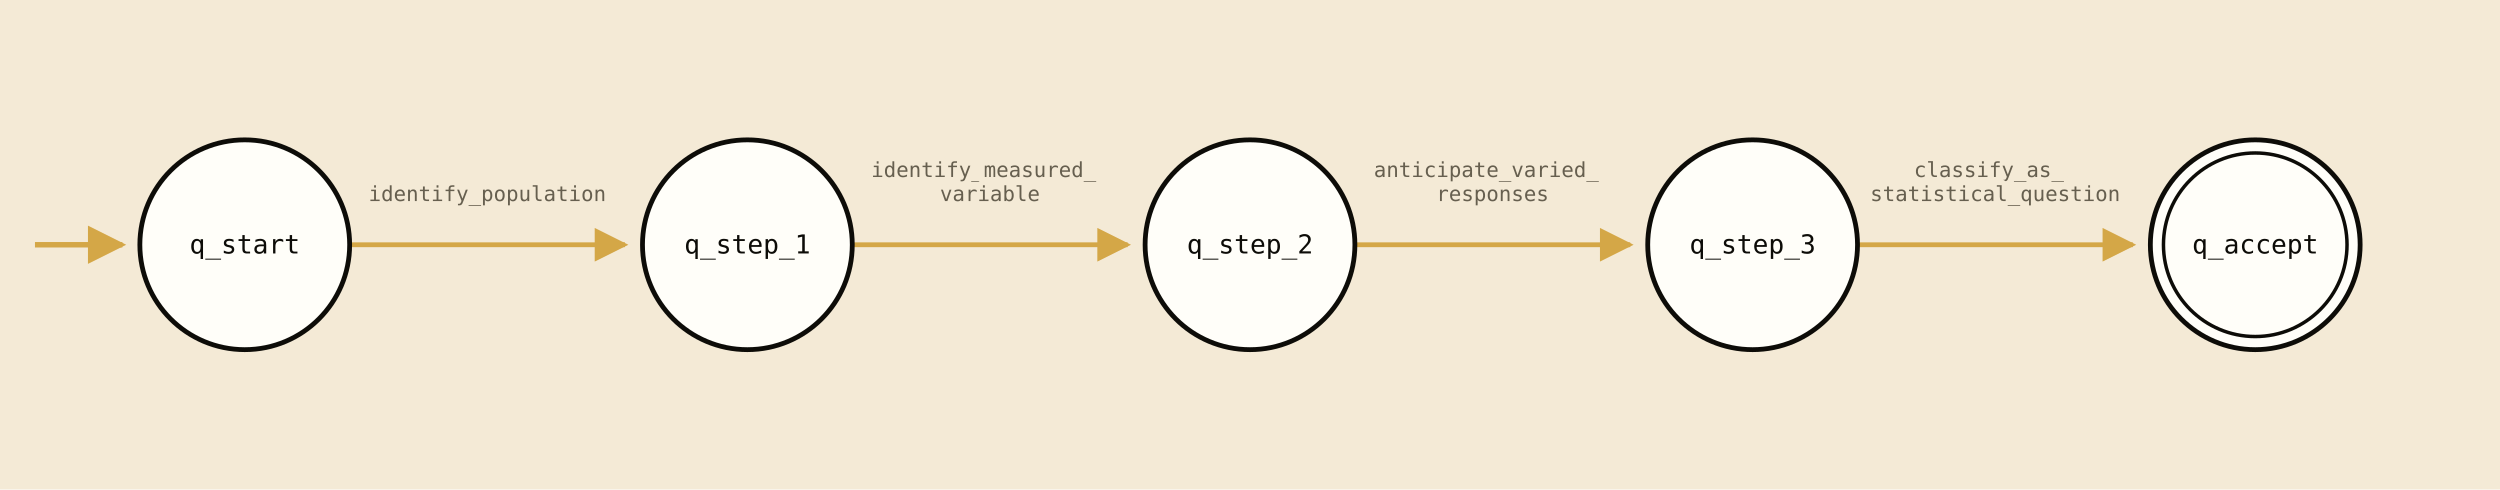
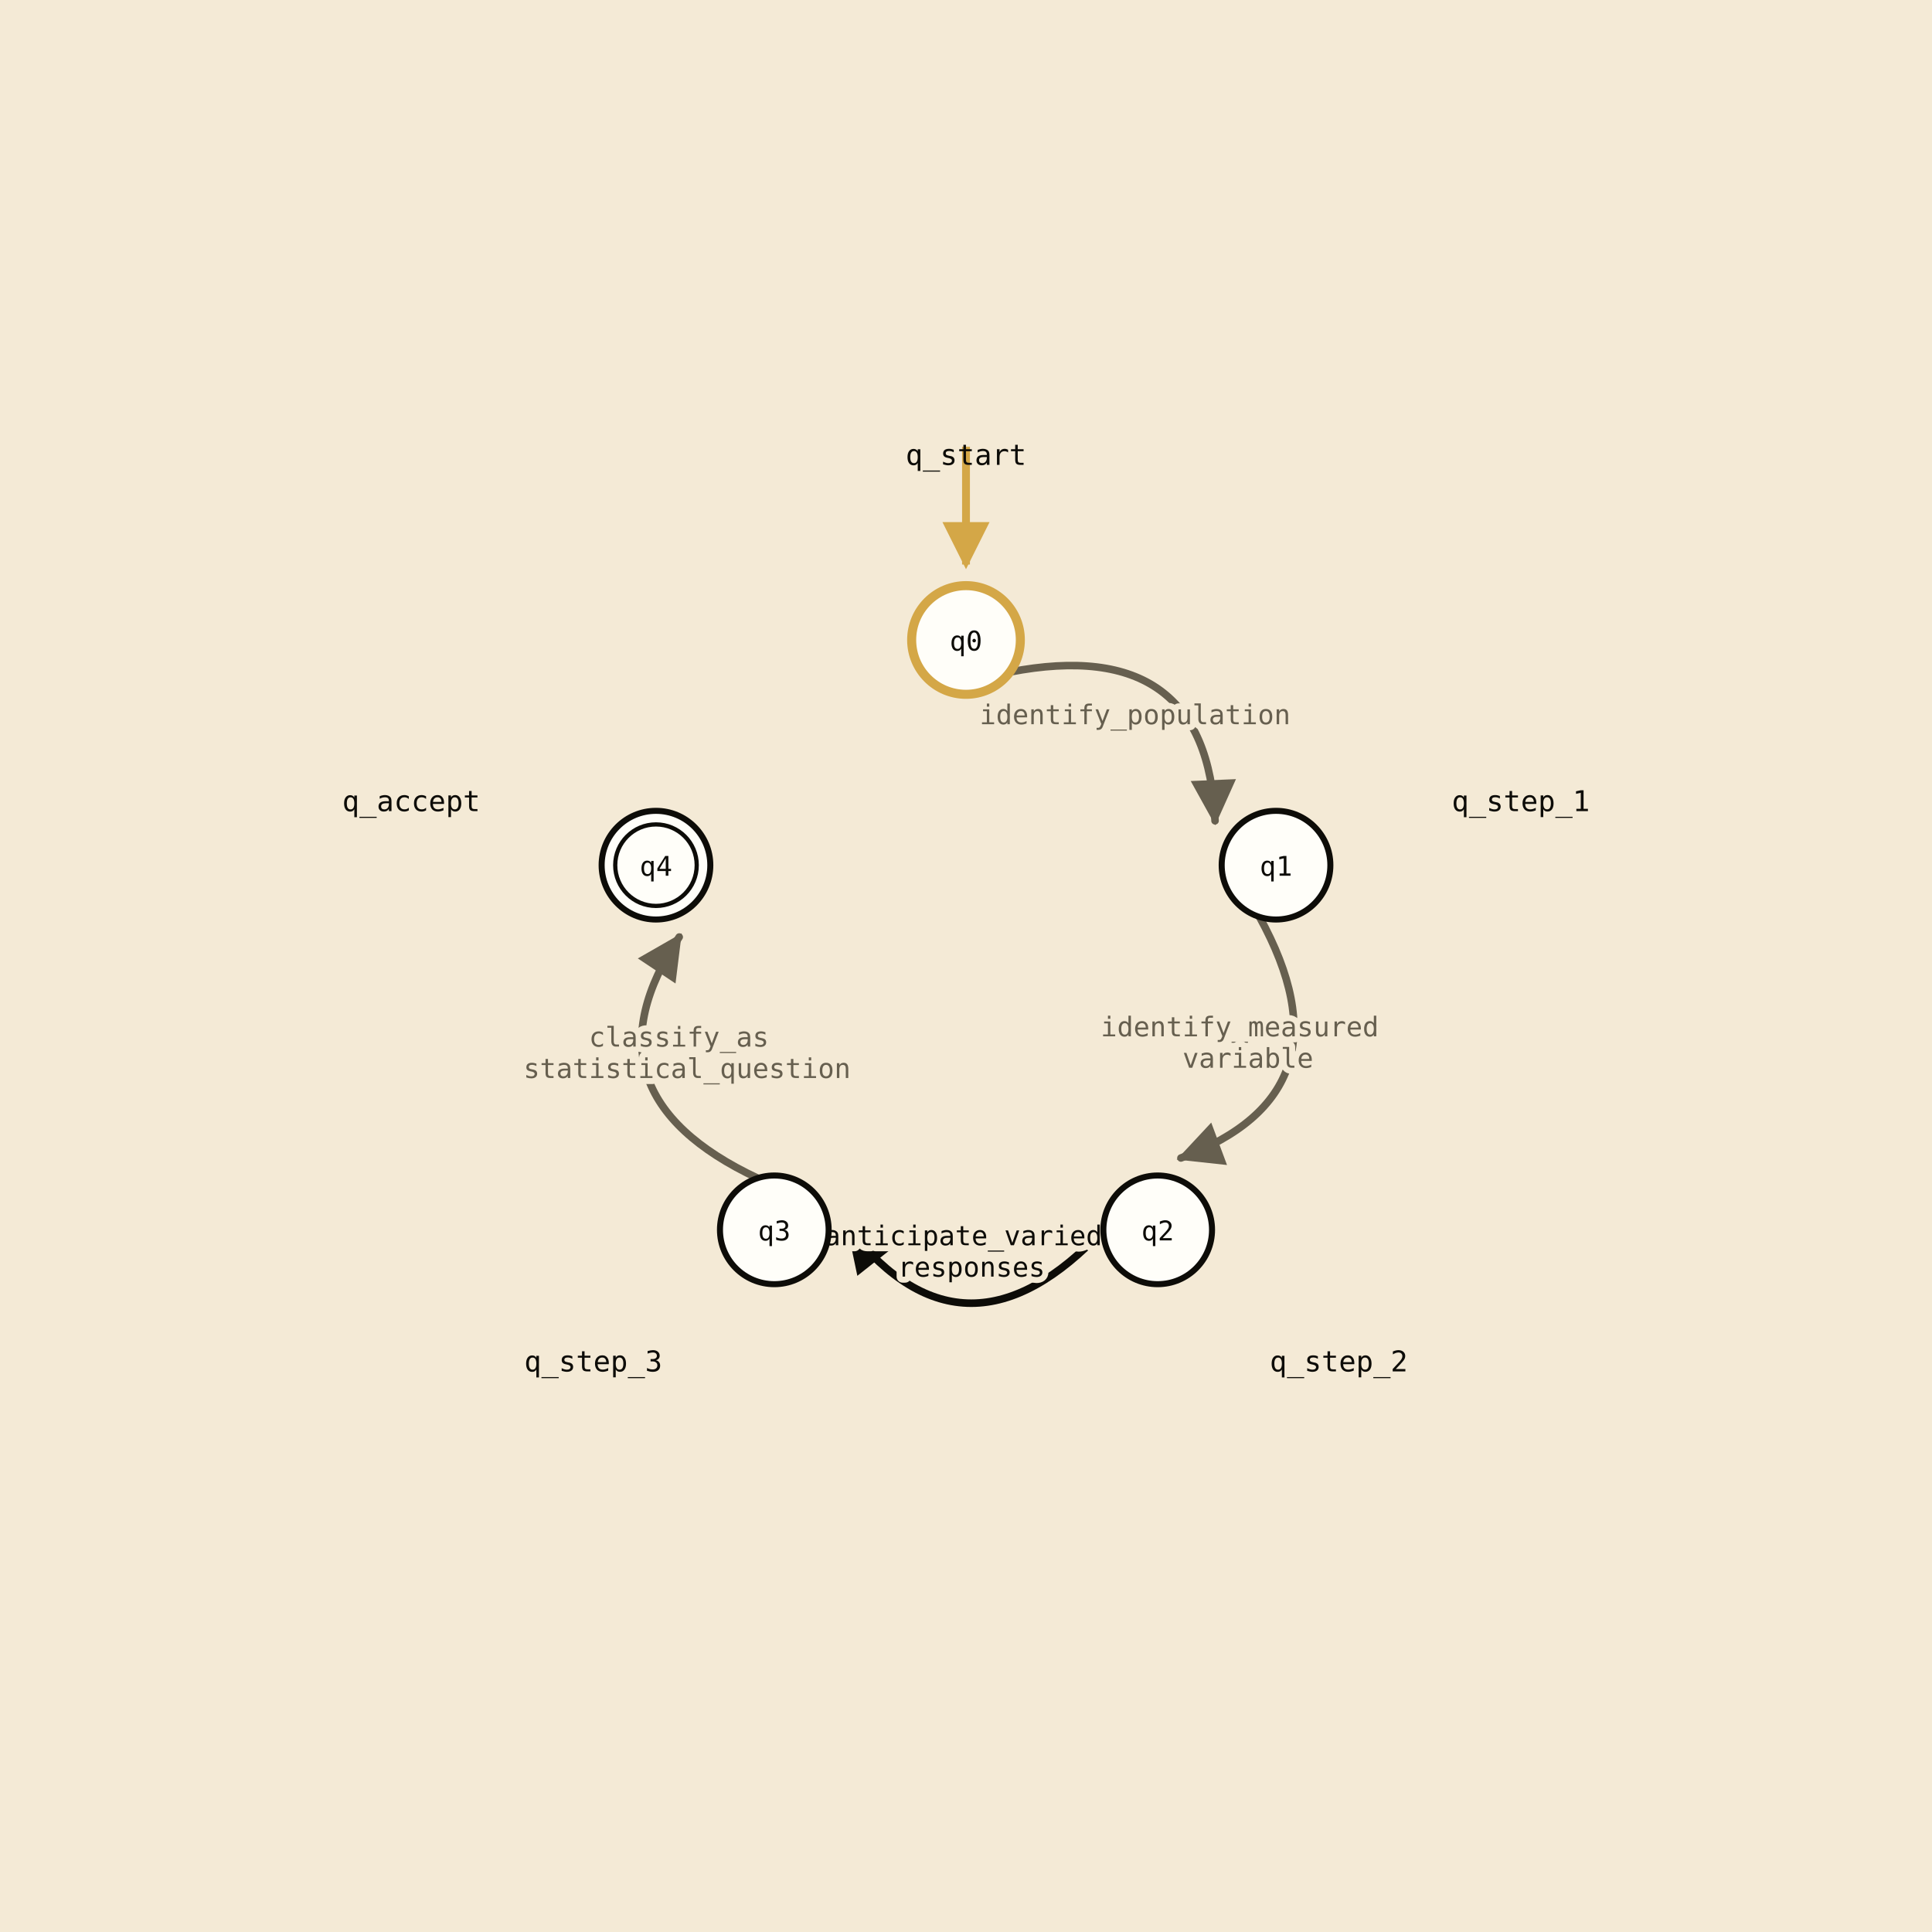
- <svg xmlns="http://www.w3.org/2000/svg" width="1144" height="224" viewBox="0 0 1144 224" role="img" aria-labelledby="title desc">
+ <svg xmlns="http://www.w3.org/2000/svg" width="640" height="640" viewBox="0 0 640 640" role="img" aria-labelledby="title desc">
  <defs>
-     <marker id="arrow-static" viewBox="0 0 10 10" refX="9" refY="5" markerWidth="7" markerHeight="7" orient="auto-start-reverse">
+     <marker id="arrow-conserving" viewBox="0 0 10 10" refX="9" refY="5" markerWidth="6" markerHeight="6" orient="auto-start-reverse">
      <path d="M 0 0 L 10 5 L 0 10 z" fill="#0d0c08" />
    </marker>
-     <marker id="arrow-observed" viewBox="0 0 10 10" refX="9" refY="5" markerWidth="7" markerHeight="7" orient="auto-start-reverse">
-       <path d="M 0 0 L 10 5 L 0 10 z" fill="#d4a747" />
+     <marker id="arrow-deforming" viewBox="0 0 10 10" refX="9" refY="5" markerWidth="6" markerHeight="6" orient="auto-start-reverse">
+       <path d="M 0 0 L 10 5 L 0 10 z" fill="#b95238" />
    </marker>
-     <marker id="arrow-combined" viewBox="0 0 10 10" refX="9" refY="5" markerWidth="7" markerHeight="7" orient="auto-start-reverse">
+     <marker id="arrow-neutral" viewBox="0 0 10 10" refX="9" refY="5" markerWidth="6" markerHeight="6" orient="auto-start-reverse">
+       <path d="M 0 0 L 10 5 L 0 10 z" fill="#665f4f" />
+     </marker>
+     <marker id="arrow-start" viewBox="0 0 10 10" refX="9" refY="5" markerWidth="6" markerHeight="6" orient="auto-start-reverse">
      <path d="M 0 0 L 10 5 L 0 10 z" fill="#d4a747" />
    </marker>
  </defs>
  <rect width="100%" height="100%" fill="#f4ead6" />
-   <path class="edge-static-observed" d="M 160.0 112.0 L 286.0 112.0" fill="none" stroke="#d4a747" stroke-width="2.2" marker-end="url(#arrow-combined)" />
-   <text text-anchor="middle" font-family="ui-monospace, Menlo, Consolas, monospace" font-size="9.5" fill="#665f4f" stroke="#f4ead6" stroke-width="5" stroke-linejoin="round" paint-order="stroke fill">
-     <tspan x="223.0" y="92.0">identify_population</tspan>
+   <path class="edge-neutral" d="M 334.6 222.6 Q 399.9 210.0 402.5 271.9" fill="none" stroke="#665f4f" stroke-width="2.5" stroke-linecap="round" marker-end="url(#arrow-neutral)" />
+   <text text-anchor="middle" font-family="ui-monospace, Menlo, Consolas, monospace" font-size="9.0" fill="#665f4f" stroke="#f4ead6" stroke-width="4" stroke-linejoin="round" paint-order="stroke fill">
+     <tspan x="376.0" y="239.9">identify_population</tspan>
  </text>
-   <path class="edge-static-observed" d="M 390.0 112.0 L 516.0 112.0" fill="none" stroke="#d4a747" stroke-width="2.2" marker-end="url(#arrow-combined)" />
-   <text text-anchor="middle" font-family="ui-monospace, Menlo, Consolas, monospace" font-size="9.5" fill="#665f4f" stroke="#f4ead6" stroke-width="5" stroke-linejoin="round" paint-order="stroke fill">
-     <tspan x="453.0" y="81.0">identify_measured_</tspan>
-     <tspan x="453.0" y="92.0">variable</tspan>
+   <path class="edge-neutral" d="M 417.2 303.7 Q 449.3 362.0 391.2 383.6" fill="none" stroke="#665f4f" stroke-width="2.5" stroke-linecap="round" marker-end="url(#arrow-neutral)" />
+   <text text-anchor="middle" font-family="ui-monospace, Menlo, Consolas, monospace" font-size="9.0" fill="#665f4f" stroke="#f4ead6" stroke-width="4" stroke-linejoin="round" paint-order="stroke fill">
+     <tspan x="413.4" y="343.3">identify_measured</tspan>
+     <tspan x="413.4" y="353.7">variable</tspan>
  </text>
-   <path class="edge-static-observed" d="M 620.0 112.0 L 746.0 112.0" fill="none" stroke="#d4a747" stroke-width="2.2" marker-end="url(#arrow-combined)" />
-   <text text-anchor="middle" font-family="ui-monospace, Menlo, Consolas, monospace" font-size="9.5" fill="#665f4f" stroke="#f4ead6" stroke-width="5" stroke-linejoin="round" paint-order="stroke fill">
-     <tspan x="683.0" y="81.0">anticipate_varied_</tspan>
-     <tspan x="683.0" y="92.0">responses</tspan>
+   <path class="edge-conserving" d="M 365.5 407.4 Q 320.0 456.0 281.5 407.4" fill="none" stroke="#0d0c08" stroke-width="2.5" stroke-linecap="round" marker-end="url(#arrow-conserving)" />
+   <text text-anchor="middle" font-family="ui-monospace, Menlo, Consolas, monospace" font-size="9.0" fill="#0d0c08" stroke="#f4ead6" stroke-width="4" stroke-linejoin="round" paint-order="stroke fill">
+     <tspan x="321.8" y="412.5">anticipate_varied</tspan>
+     <tspan x="321.8" y="422.9">responses</tspan>
  </text>
-   <path class="edge-static-observed" d="M 850.0 112.0 L 976.0 112.0" fill="none" stroke="#d4a747" stroke-width="2.2" marker-end="url(#arrow-combined)" />
-   <text text-anchor="middle" font-family="ui-monospace, Menlo, Consolas, monospace" font-size="9.5" fill="#665f4f" stroke="#f4ead6" stroke-width="5" stroke-linejoin="round" paint-order="stroke fill">
-     <tspan x="913.0" y="81.0">classify_as_</tspan>
-     <tspan x="913.0" y="92.0">statistical_question</tspan>
+   <path class="edge-neutral" d="M 251.0 390.3 Q 190.7 362.0 225.0 310.4" fill="none" stroke="#665f4f" stroke-width="2.5" stroke-linecap="round" marker-end="url(#arrow-neutral)" />
+   <text text-anchor="middle" font-family="ui-monospace, Menlo, Consolas, monospace" font-size="9.0" fill="#665f4f" stroke="#f4ead6" stroke-width="4" stroke-linejoin="round" paint-order="stroke fill">
+     <tspan x="227.6" y="346.7">classify_as</tspan>
+     <tspan x="227.6" y="357.1">statistical_question</tspan>
  </text>
-   <path d="M 16.0 112.0 L 56.0 112.0" fill="none" stroke="#d4a747" stroke-width="2.5" marker-end="url(#arrow-observed)" />
-   <circle cx="112.0" cy="112.0" r="48.0" fill="#fffef9" stroke="#0d0c08" stroke-width="2.2" />
-   <text x="112.0" y="116.0" text-anchor="middle" font-family="ui-monospace, Menlo, Consolas, monospace" font-size="12.0" fill="#0d0c08">q_start</text>
-   <circle cx="342.0" cy="112.0" r="48.0" fill="#fffef9" stroke="#0d0c08" stroke-width="2.2" />
-   <text x="342.0" y="116.0" text-anchor="middle" font-family="ui-monospace, Menlo, Consolas, monospace" font-size="12.0" fill="#0d0c08">q_step_1</text>
-   <circle cx="572.0" cy="112.0" r="48.0" fill="#fffef9" stroke="#0d0c08" stroke-width="2.2" />
-   <text x="572.0" y="116.0" text-anchor="middle" font-family="ui-monospace, Menlo, Consolas, monospace" font-size="12.0" fill="#0d0c08">q_step_2</text>
-   <circle cx="802.0" cy="112.0" r="48.0" fill="#fffef9" stroke="#0d0c08" stroke-width="2.2" />
-   <text x="802.0" y="116.0" text-anchor="middle" font-family="ui-monospace, Menlo, Consolas, monospace" font-size="12.0" fill="#0d0c08">q_step_3</text>
-   <circle cx="1032.0" cy="112.0" r="48.0" fill="#fffef9" stroke="#0d0c08" stroke-width="2.2" />
-   <circle cx="1032.0" cy="112.0" r="42.0" fill="none" stroke="#0d0c08" stroke-width="1.6" />
-   <text x="1032.0" y="116.0" text-anchor="middle" font-family="ui-monospace, Menlo, Consolas, monospace" font-size="12.0" fill="#0d0c08">q_accept</text>
+   <path d="M 320.0 148.0 L 320.0 187.0" fill="none" stroke="#d4a747" stroke-width="2.6" marker-end="url(#arrow-start)" />
+   <circle cx="320.0" cy="212.0" r="18.0" fill="#fffef9" stroke="#d4a747" stroke-width="3" />
+   <text text-anchor="middle" font-family="ui-monospace, Menlo, Consolas, monospace" font-size="9.5" fill="#0d0c08">
+     <tspan x="320.0" y="154.0">q_start</tspan>
+   </text>
+   <text x="320.0" y="215.5" text-anchor="middle" font-family="ui-monospace, Menlo, Consolas, monospace" font-size="9" fill="#0d0c08">q0</text>
+   <circle cx="422.7" cy="286.6" r="18.0" fill="#fffef9" stroke="#0d0c08" stroke-width="2" />
+   <text text-anchor="start" font-family="ui-monospace, Menlo, Consolas, monospace" font-size="9.5" fill="#0d0c08">
+     <tspan x="480.9" y="268.7">q_step_1</tspan>
+   </text>
+   <text x="422.7" y="290.1" text-anchor="middle" font-family="ui-monospace, Menlo, Consolas, monospace" font-size="9" fill="#0d0c08">q1</text>
+   <circle cx="383.5" cy="407.4" r="18.0" fill="#fffef9" stroke="#0d0c08" stroke-width="2" />
+   <text text-anchor="start" font-family="ui-monospace, Menlo, Consolas, monospace" font-size="9.5" fill="#0d0c08">
+     <tspan x="420.6" y="454.3">q_step_2</tspan>
+   </text>
+   <text x="383.5" y="410.9" text-anchor="middle" font-family="ui-monospace, Menlo, Consolas, monospace" font-size="9" fill="#0d0c08">q2</text>
+   <circle cx="256.5" cy="407.4" r="18.0" fill="#fffef9" stroke="#0d0c08" stroke-width="2" />
+   <text text-anchor="end" font-family="ui-monospace, Menlo, Consolas, monospace" font-size="9.5" fill="#0d0c08">
+     <tspan x="219.4" y="454.3">q_step_3</tspan>
+   </text>
+   <text x="256.5" y="410.9" text-anchor="middle" font-family="ui-monospace, Menlo, Consolas, monospace" font-size="9" fill="#0d0c08">q3</text>
+   <circle cx="217.3" cy="286.6" r="18.0" fill="#fffef9" stroke="#0d0c08" stroke-width="2" />
+   <circle cx="217.3" cy="286.6" r="13.5" fill="none" stroke="#0d0c08" stroke-width="1.4" />
+   <text text-anchor="end" font-family="ui-monospace, Menlo, Consolas, monospace" font-size="9.5" fill="#0d0c08">
+     <tspan x="159.1" y="268.7">q_accept</tspan>
+   </text>
+   <text x="217.3" y="290.1" text-anchor="middle" font-family="ui-monospace, Menlo, Consolas, monospace" font-size="9" fill="#0d0c08">q4</text>
</svg>
